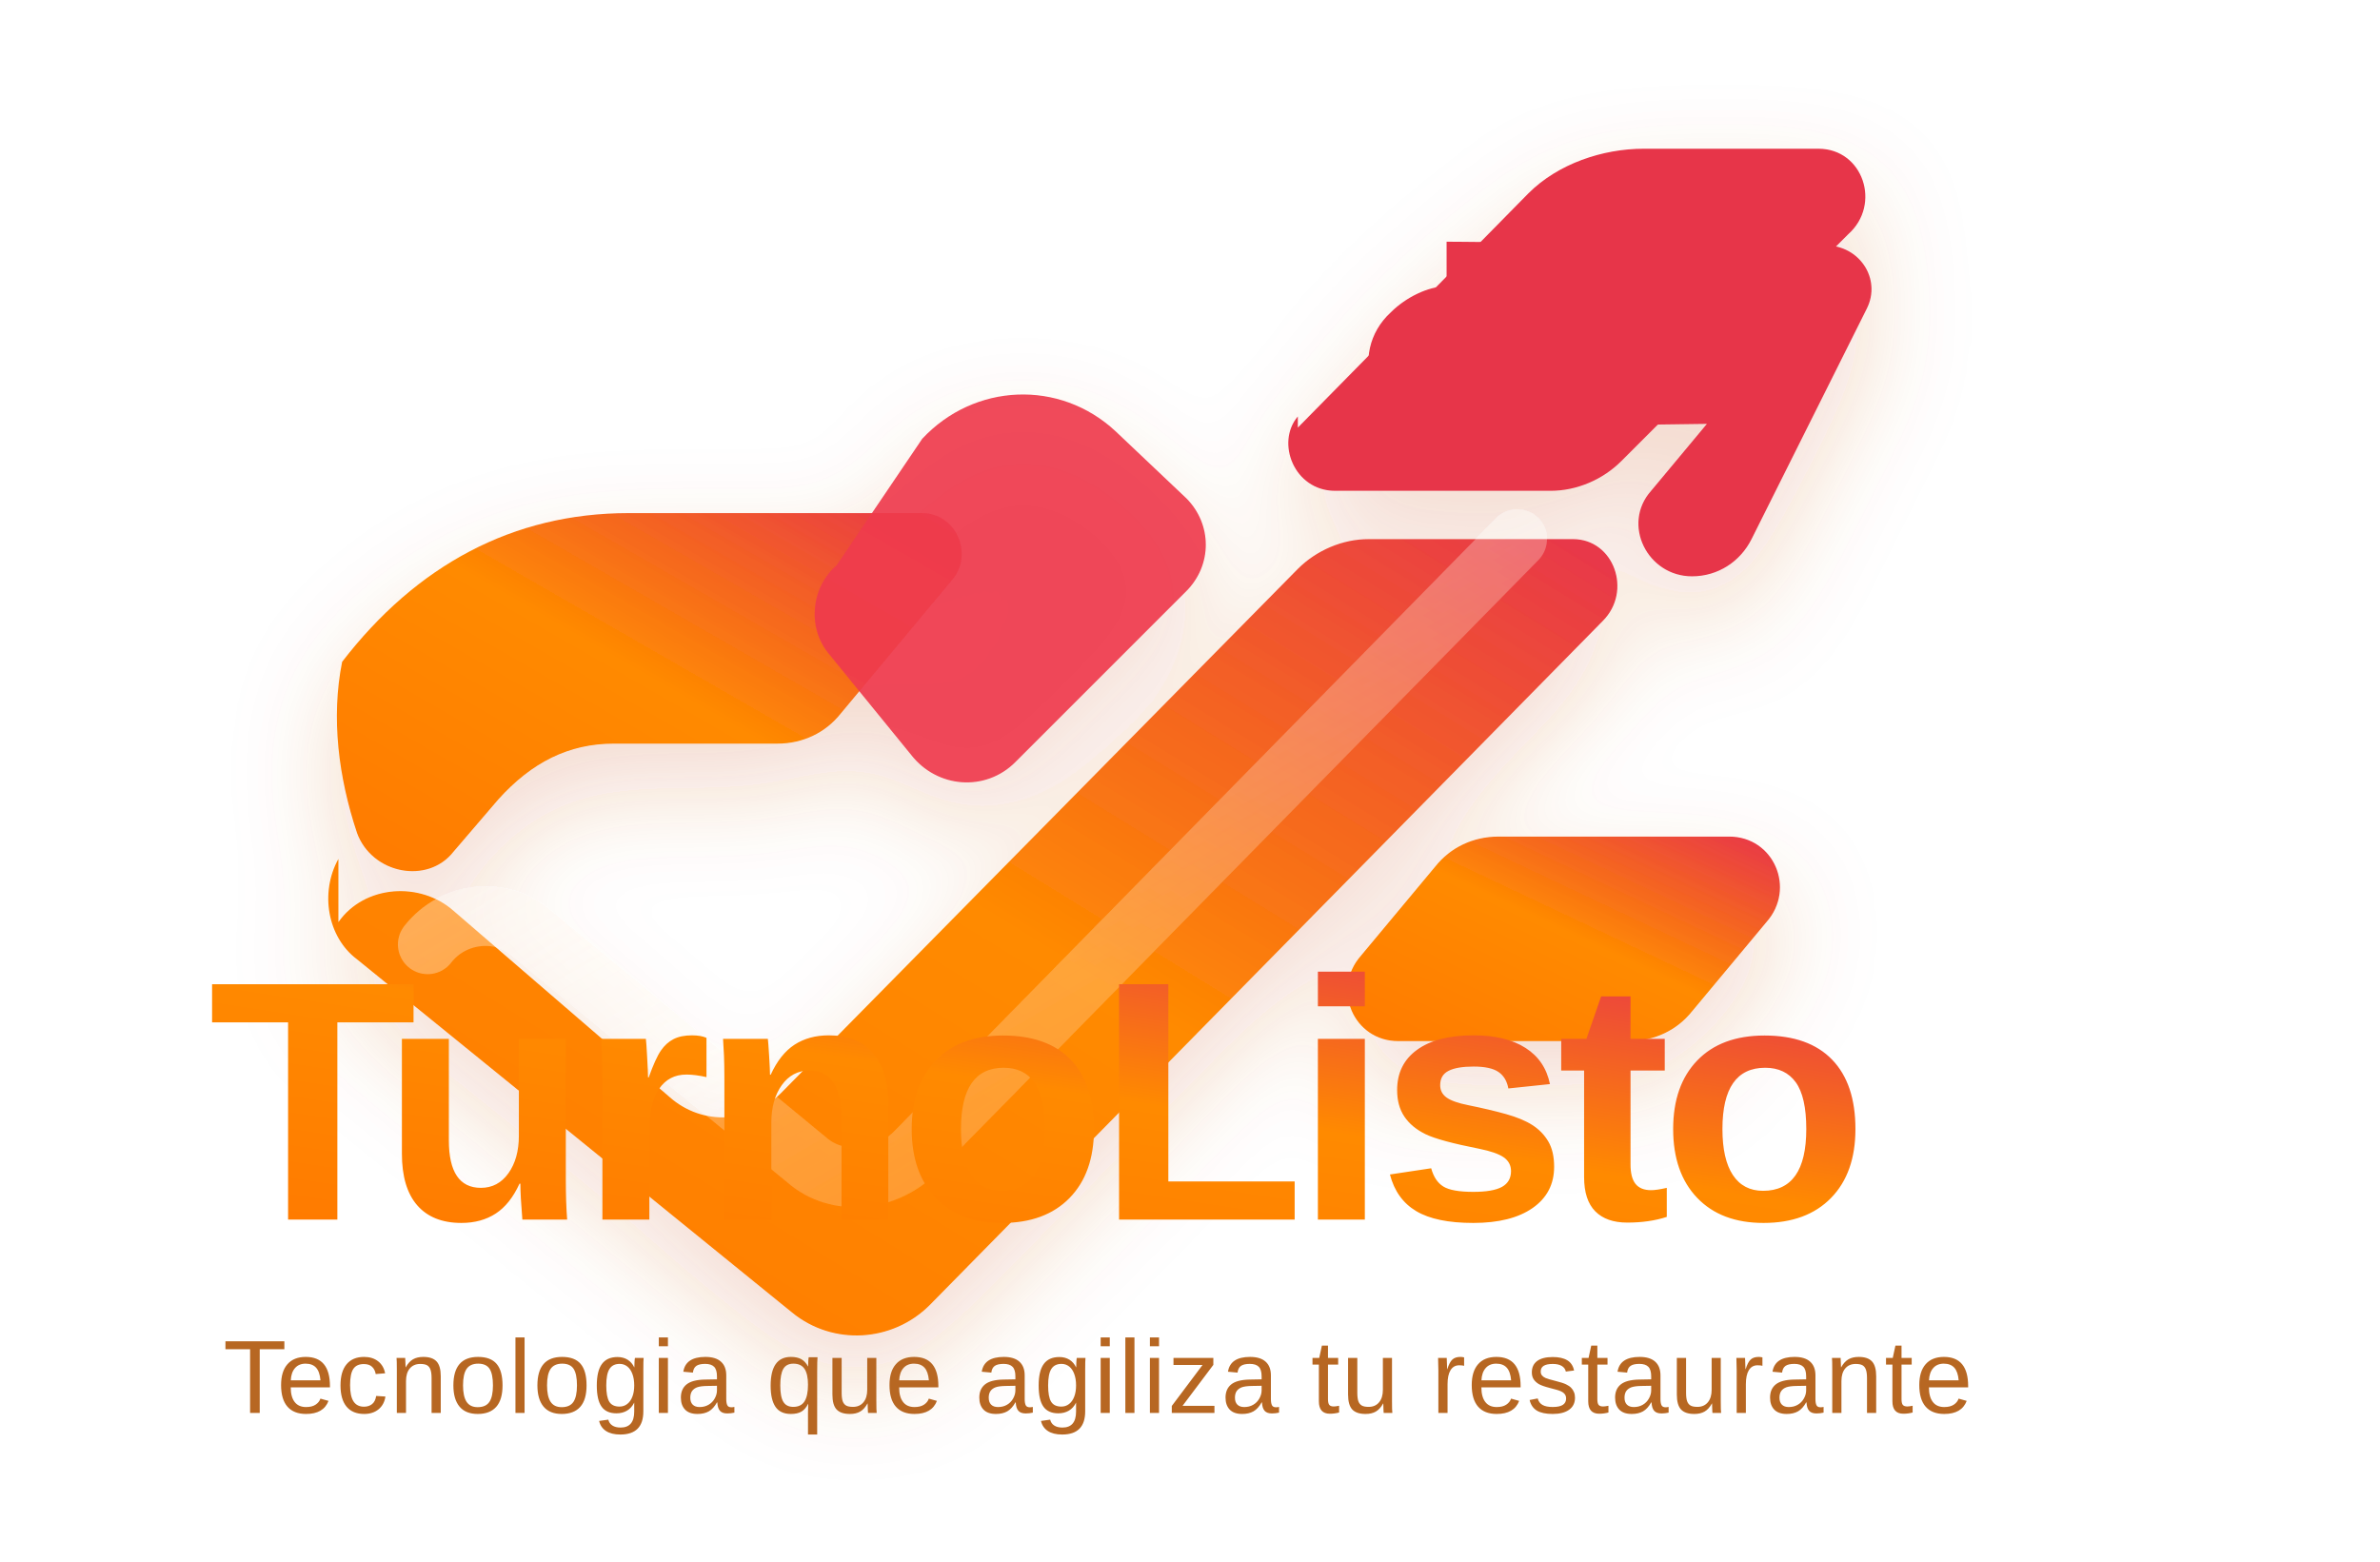
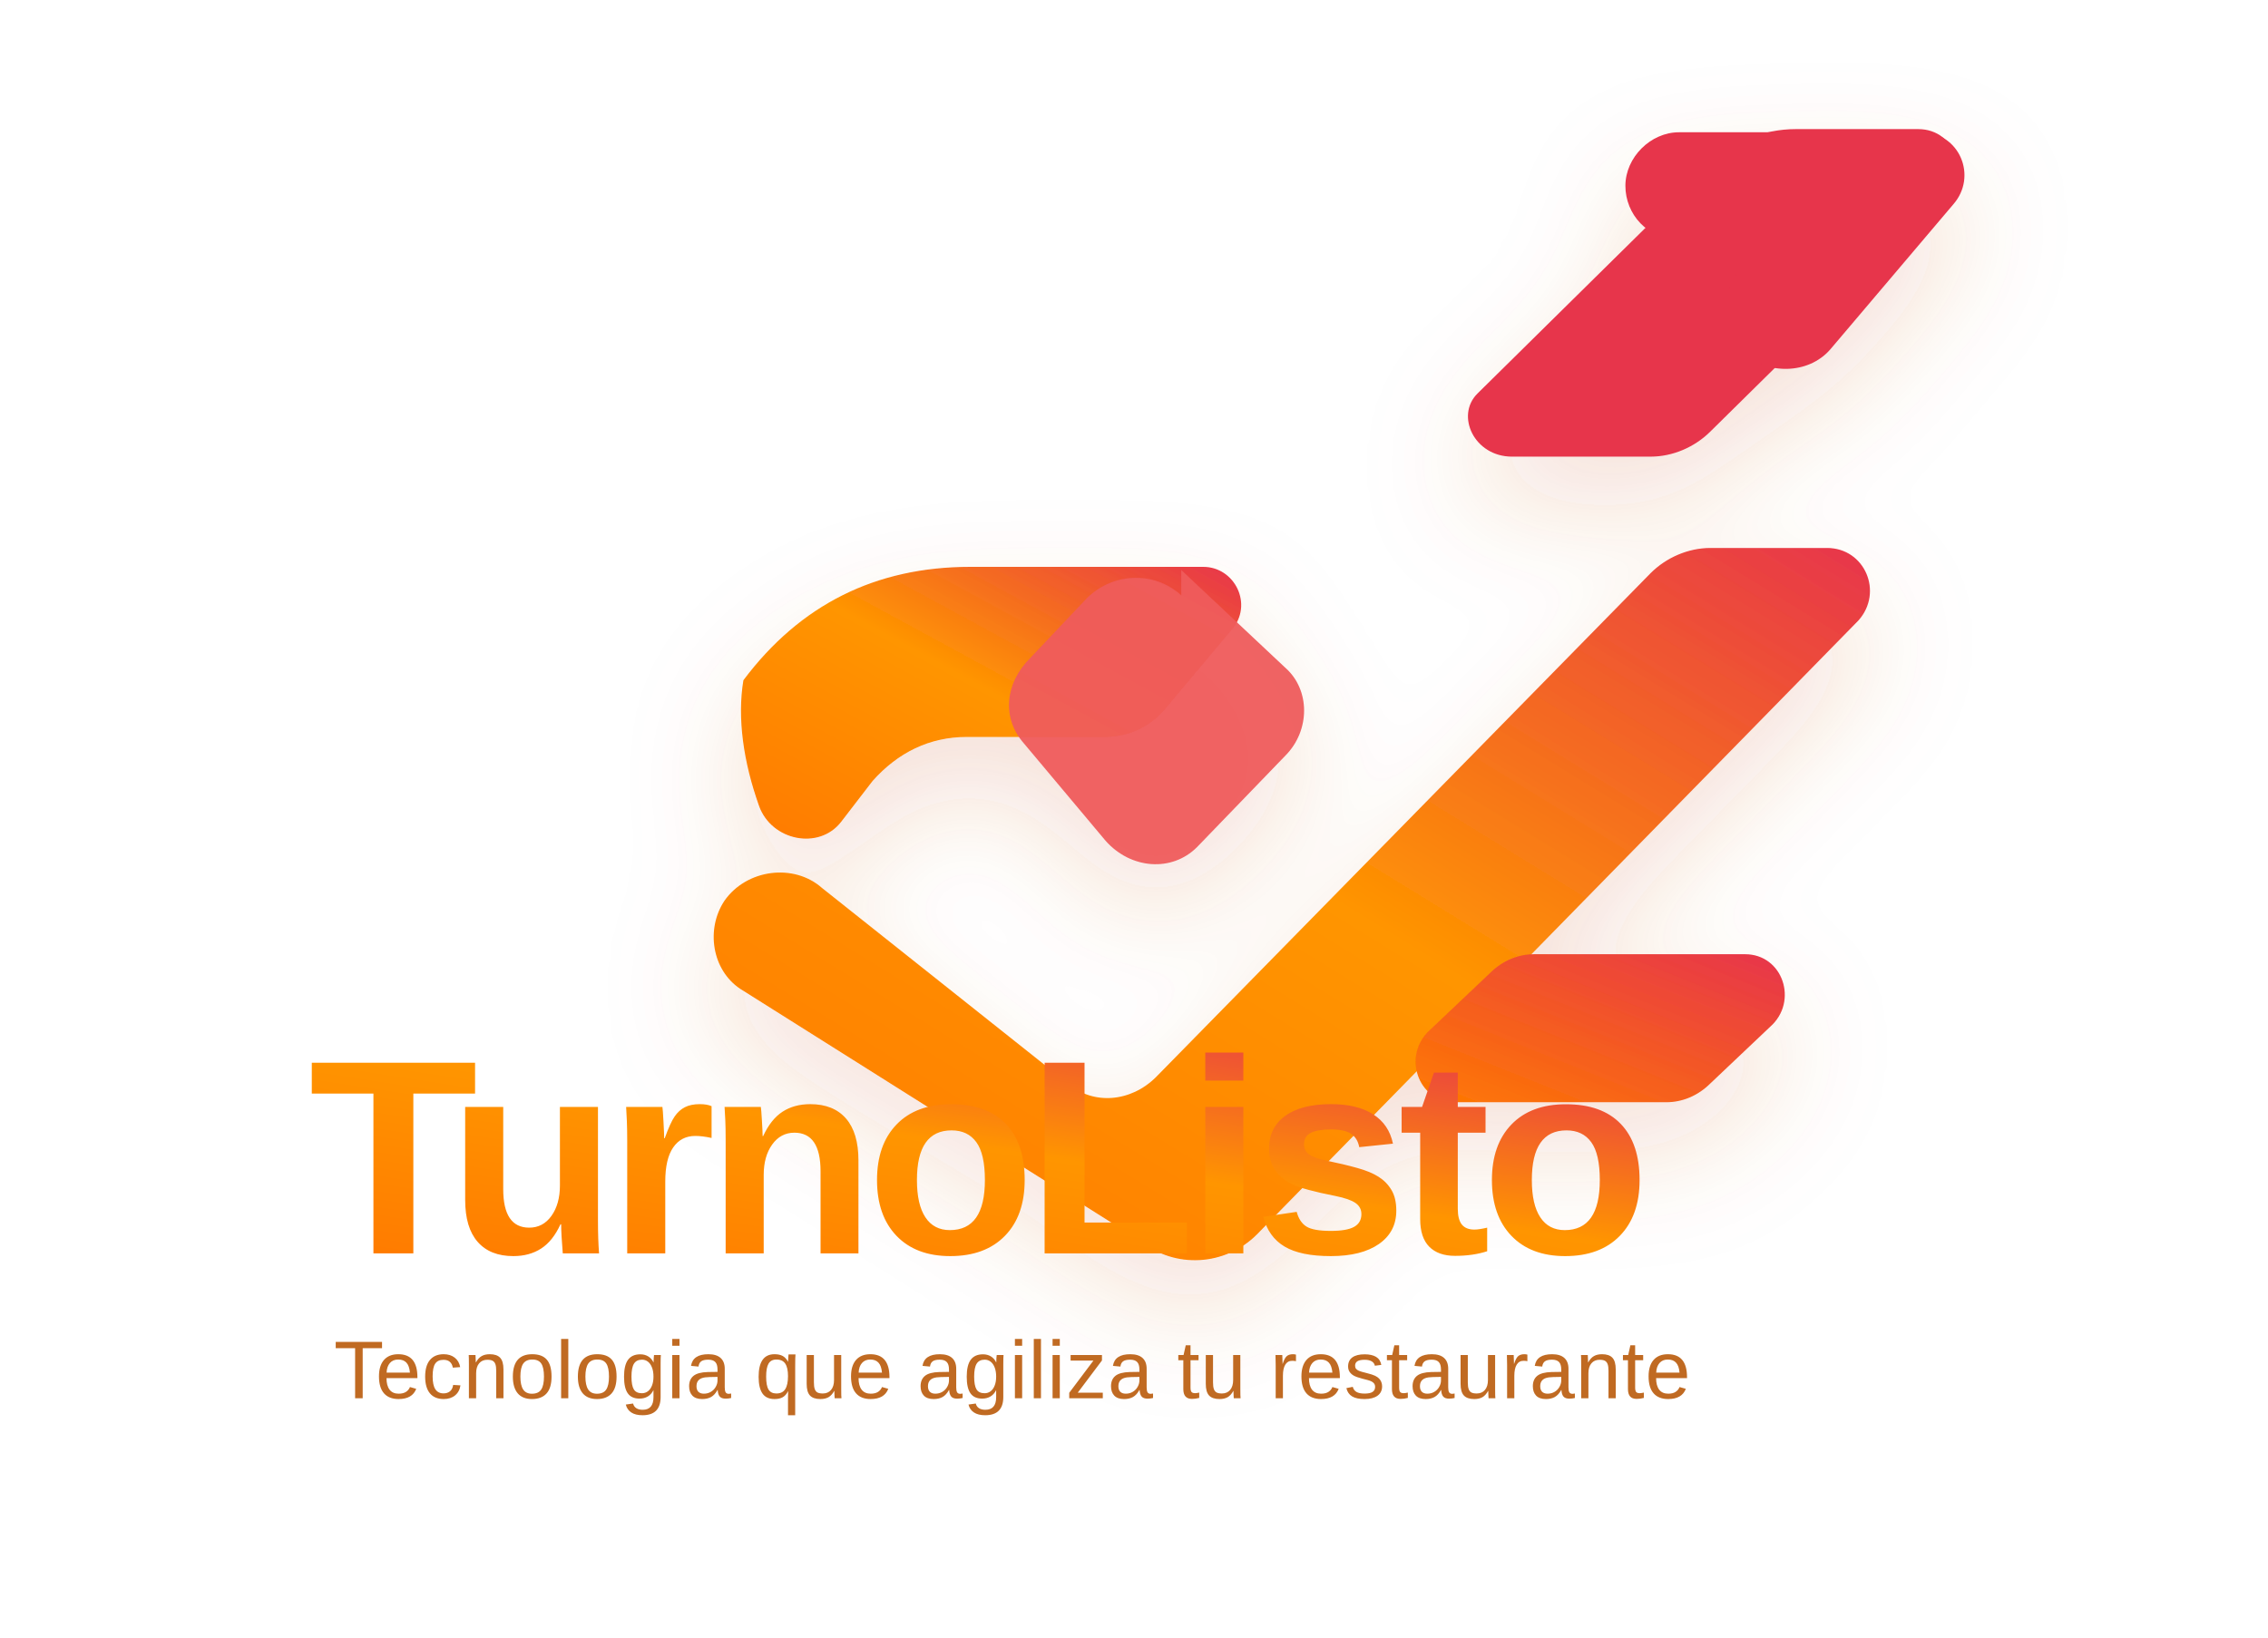
- <svg xmlns="http://www.w3.org/2000/svg" viewBox="0 0 640 420" role="img" aria-labelledby="title desc">
+ <svg xmlns="http://www.w3.org/2000/svg" viewBox="0 0 720 520" role="img" aria-labelledby="title desc">
  <defs>
-     <linearGradient id="tlWarm" x1="0%" y1="100%" x2="100%" y2="0%">
+     <linearGradient id="tlOrange" x1="0%" y1="100%" x2="100%" y2="0%">
      <stop offset="0%" stop-color="#ff7a00" />
-       <stop offset="52%" stop-color="#ff8a00" />
+       <stop offset="52%" stop-color="#ff9500" />
      <stop offset="100%" stop-color="#e7344c" />
    </linearGradient>
-     <linearGradient id="tlGlow" x1="0%" y1="0%" x2="100%" y2="100%">
-       <stop offset="0%" stop-color="#fff3e4" stop-opacity="0.95" />
-       <stop offset="100%" stop-color="#fff8ef" stop-opacity="0.2" />
+     <linearGradient id="tlRed" x1="0%" y1="100%" x2="100%" y2="0%">
+       <stop offset="0%" stop-color="#ff7a00" />
+       <stop offset="100%" stop-color="#e7344c" />
    </linearGradient>
-     <filter id="softShadow" x="-20%" y="-20%" width="140%" height="140%">
-       <feDropShadow dx="0" dy="12" stdDeviation="14" flood-color="#cf5b21" flood-opacity="0.22" />
+     <filter id="tlShadow" x="-20%" y="-20%" width="140%" height="140%">
+       <feDropShadow dx="0" dy="16" stdDeviation="18" flood-color="#cf5b21" flood-opacity="0.18" />
    </filter>
  </defs>
-   <g filter="url(#softShadow)">
-     <path d="M92 178c20-26 46-40 77-40h79c9 0 14 11 8 18l-30 36c-4 5-10 8-17 8h-44c-12 0-22 5-31 15l-12 14c-7 9-22 6-26-5-5-15-7-31-4-46z" fill="url(#tlWarm)" />
-     <path d="M91 248c7-10 22-11 31-3l58 50c9 8 22 7 30-1l139-141c5-5 12-8 19-8h55c11 0 16 14 8 22L250 351c-10 10-26 11-37 2l-117-95c-8-6-10-18-5-27z" fill="url(#tlWarm)" />
-     <path d="M349 115l62-63c8-8 20-12 31-12h47c12 0 17 15 8 23l-61 61c-5 5-12 8-19 8h-58c-11 0-16-13-10-20z" fill="#e73649" />
-     <path d="M389 65l102 1c9 0 15 9 11 17l-31 62c-3 6-9 10-16 10-12 0-19-14-11-23l15-18-74 1c-16 0-23-20-11-31 4-4 10-7 15-7z" fill="#e73649" />
-     <path d="M403 225h62c12 0 18 14 10 23l-20 24c-4 5-10 8-17 8h-62c-12 0-18-14-10-23l20-24c4-5 10-8 17-8z" fill="url(#tlWarm)" />
-     <path d="M248 118c14-15 37-16 52-2l19 18c7 7 7 18 0 25l-46 46c-8 8-21 7-28-2l-22-27c-6-7-5-18 2-24z" fill="#ef3b4d" opacity="0.92" />
-     <path d="M115 254c7-9 20-10 28-3l74 61c8 7 21 6 29-2l162-165" fill="none" stroke="url(#tlGlow)" stroke-linecap="round" stroke-width="16" opacity="0.5" />
+   <g transform="translate(200 36)" filter="url(#tlShadow)">
+     <path d="M36 180c18-24 42-36 72-36h74c10 0 16 12 9 20l-21 25c-5 6-12 9-19 9h-44c-12 0-22 5-30 14l-10 13c-7 9-22 6-26-5-5-14-7-28-5-40z" fill="url(#tlOrange)" />
+     <path d="M30 250c7-10 22-12 31-4l78 62c8 7 20 6 28-2l157-160c5-5 12-8 19-8h37c12 0 18 14 10 23L199 356c-10 10-26 11-37 2L35 278c-9-6-11-19-5-28z" fill="url(#tlOrange)" />
+     <path d="M269 89l74-73c7-7 17-11 27-11h39c12 0 17 15 8 23l-74 73c-5 5-12 8-19 8h-44c-12 0-18-13-11-20z" fill="#e7344c" />
+     <path d="M333 6h77c12 0 18 14 10 23l-39 46c-7 8-20 8-28 1-7-7-7-18-1-26l9-10h-28c-10 0-17-8-17-17s8-17 17-17z" fill="#e7344c" />
+     <path d="M175 145l33 31c8 7 8 20 0 28l-28 29c-8 8-21 7-29-2l-26-31c-7-8-6-19 2-27l18-19c8-8 21-9 30-1z" fill="#ef5b5b" opacity="0.95" />
+     <path d="M287 267h67c12 0 17 15 8 23l-19 18c-4 4-9 6-14 6h-67c-12 0-17-15-8-23l19-18c4-4 9-6 14-6z" fill="url(#tlRed)" />
  </g>
-   <g transform="translate(56 328)">
-     <text x="0" y="0" font-family="Space Grotesk, Arial, sans-serif" font-size="92" font-weight="700" letter-spacing="-3" fill="url(#tlWarm)">
+   <g transform="translate(98 398)">
+     <text x="0" y="0" font-family="Space Grotesk, Arial, sans-serif" font-size="88" font-weight="700" letter-spacing="-3" fill="url(#tlOrange)">
      TurnoListo
    </text>
-     <text x="4" y="52" font-family="Space Grotesk, Arial, sans-serif" font-size="28" font-weight="500" letter-spacing="0.4" fill="#b76722">
+     <text x="8" y="46" font-family="Space Grotesk, Arial, sans-serif" font-size="26" font-weight="500" letter-spacing="0.2" fill="#c06a22">
      Tecnologia que agiliza tu restaurante
    </text>
  </g>
</svg>
